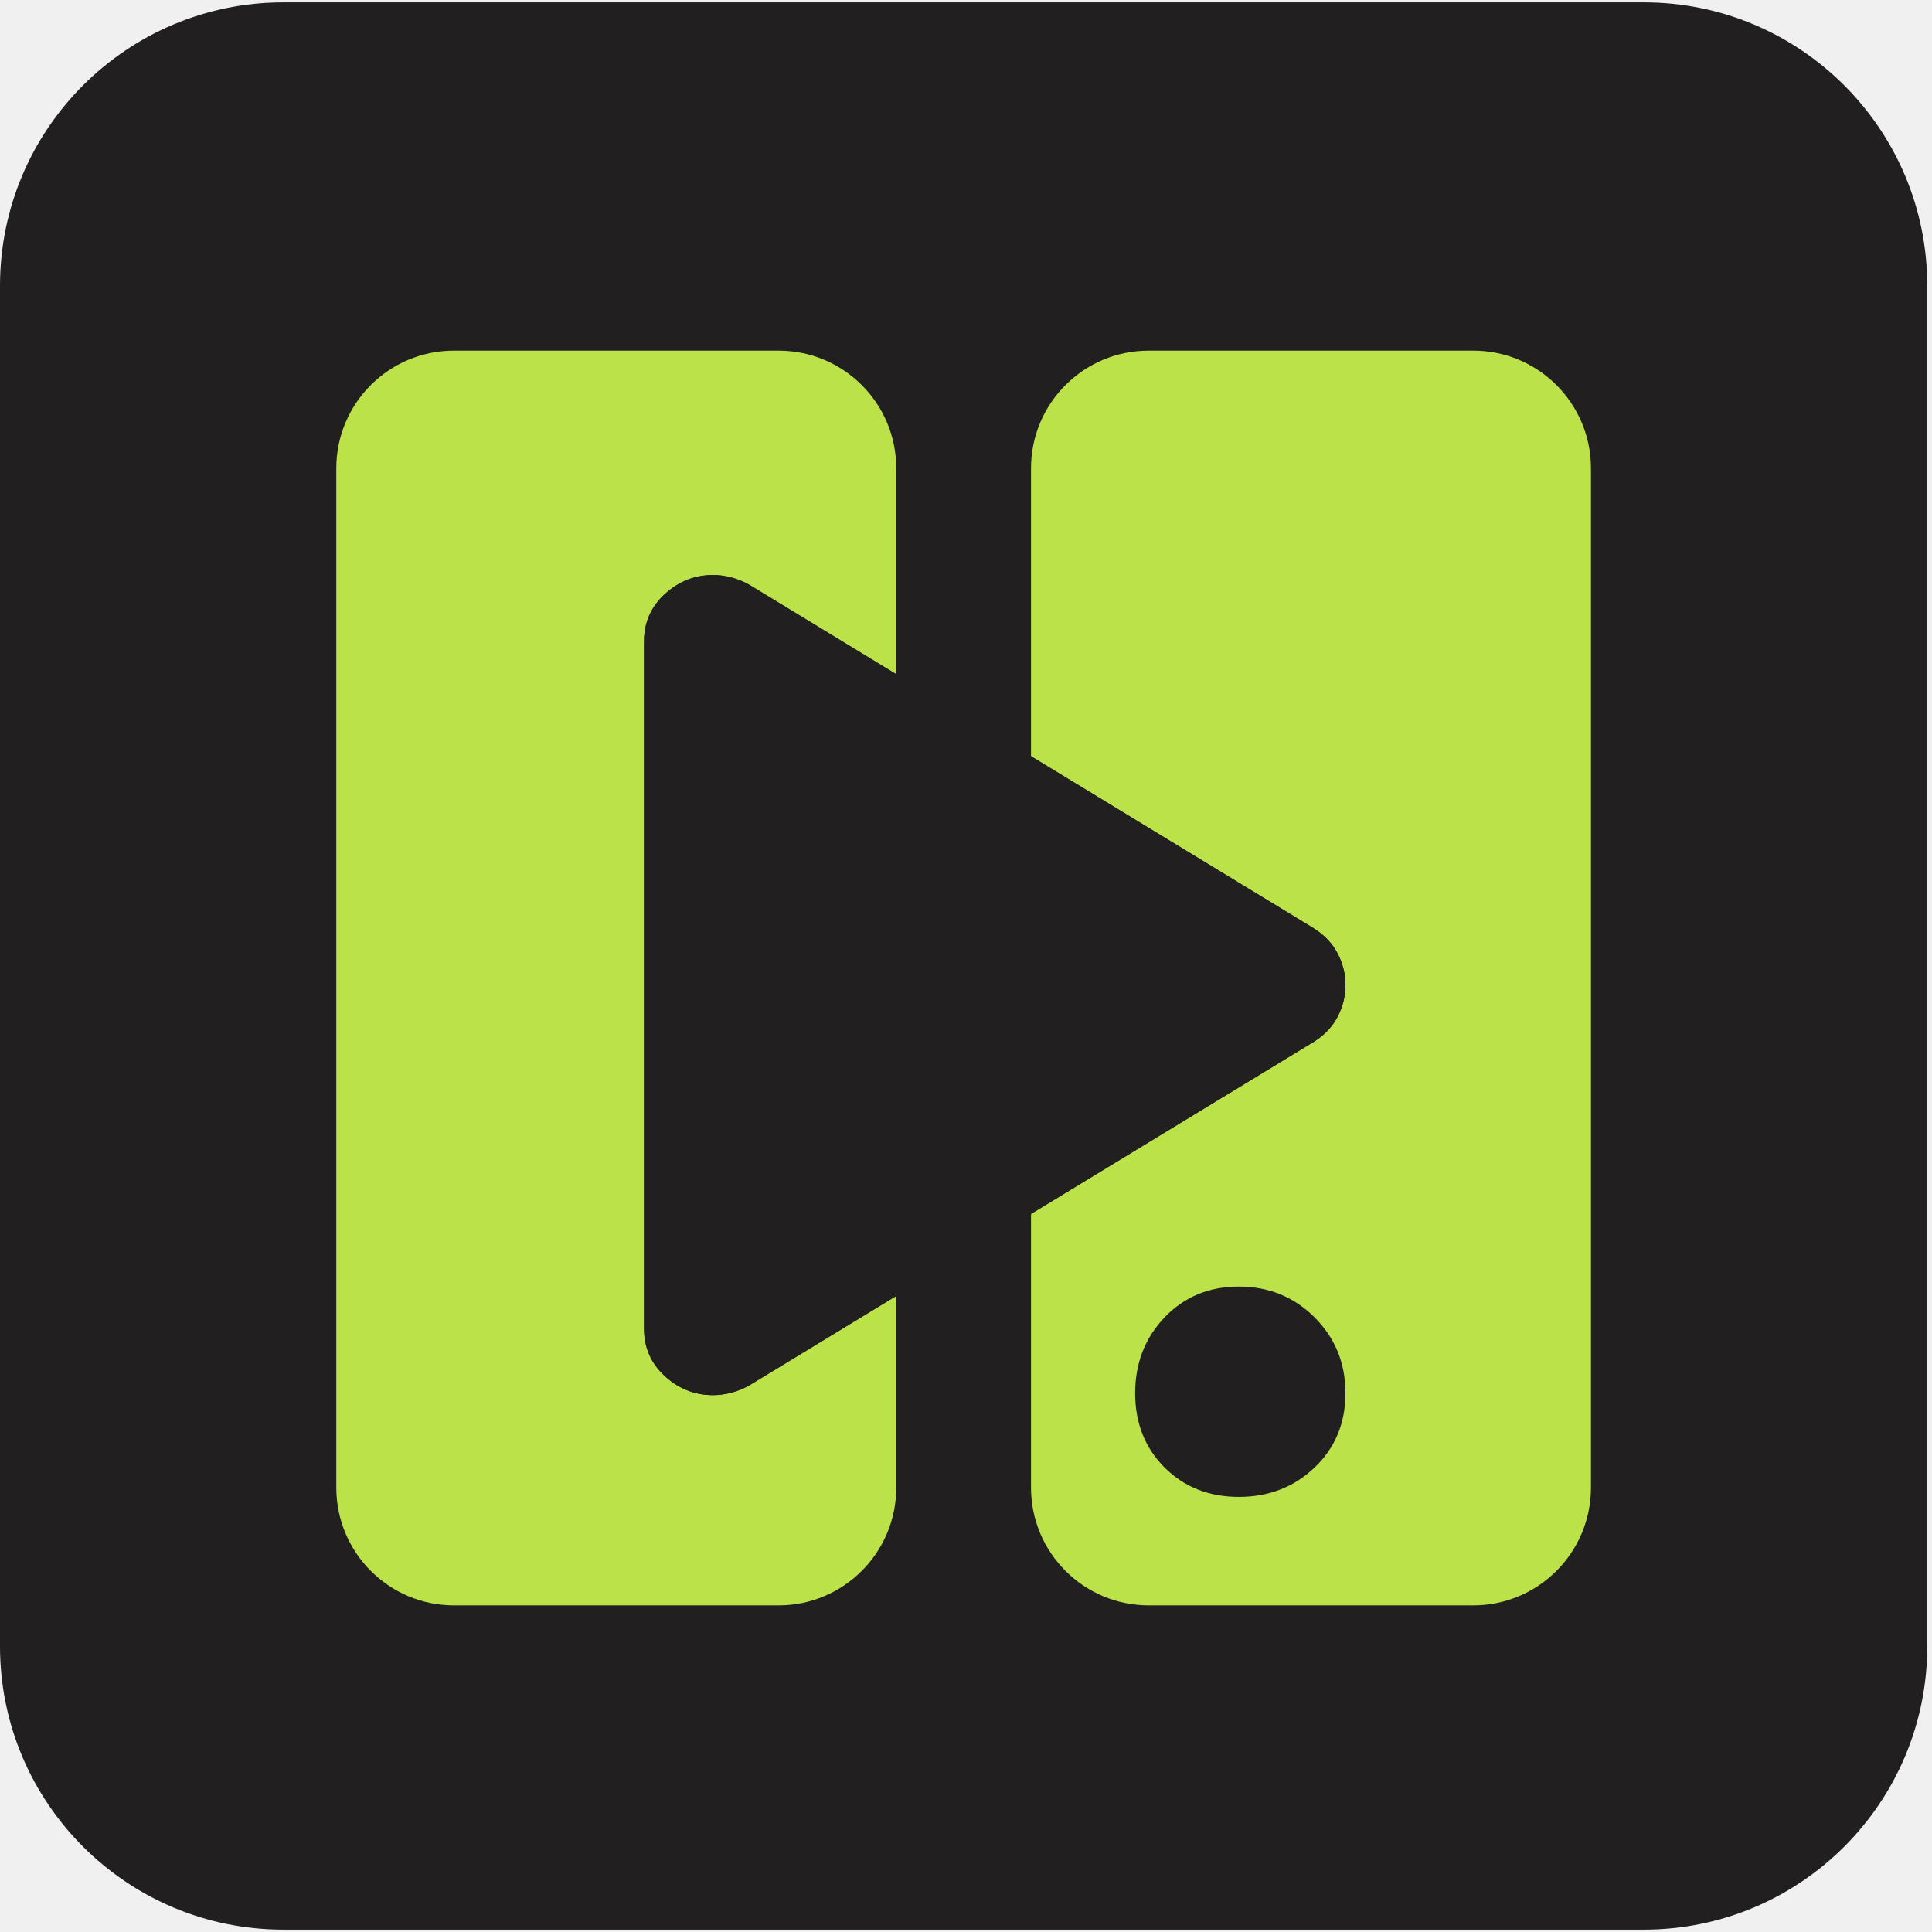
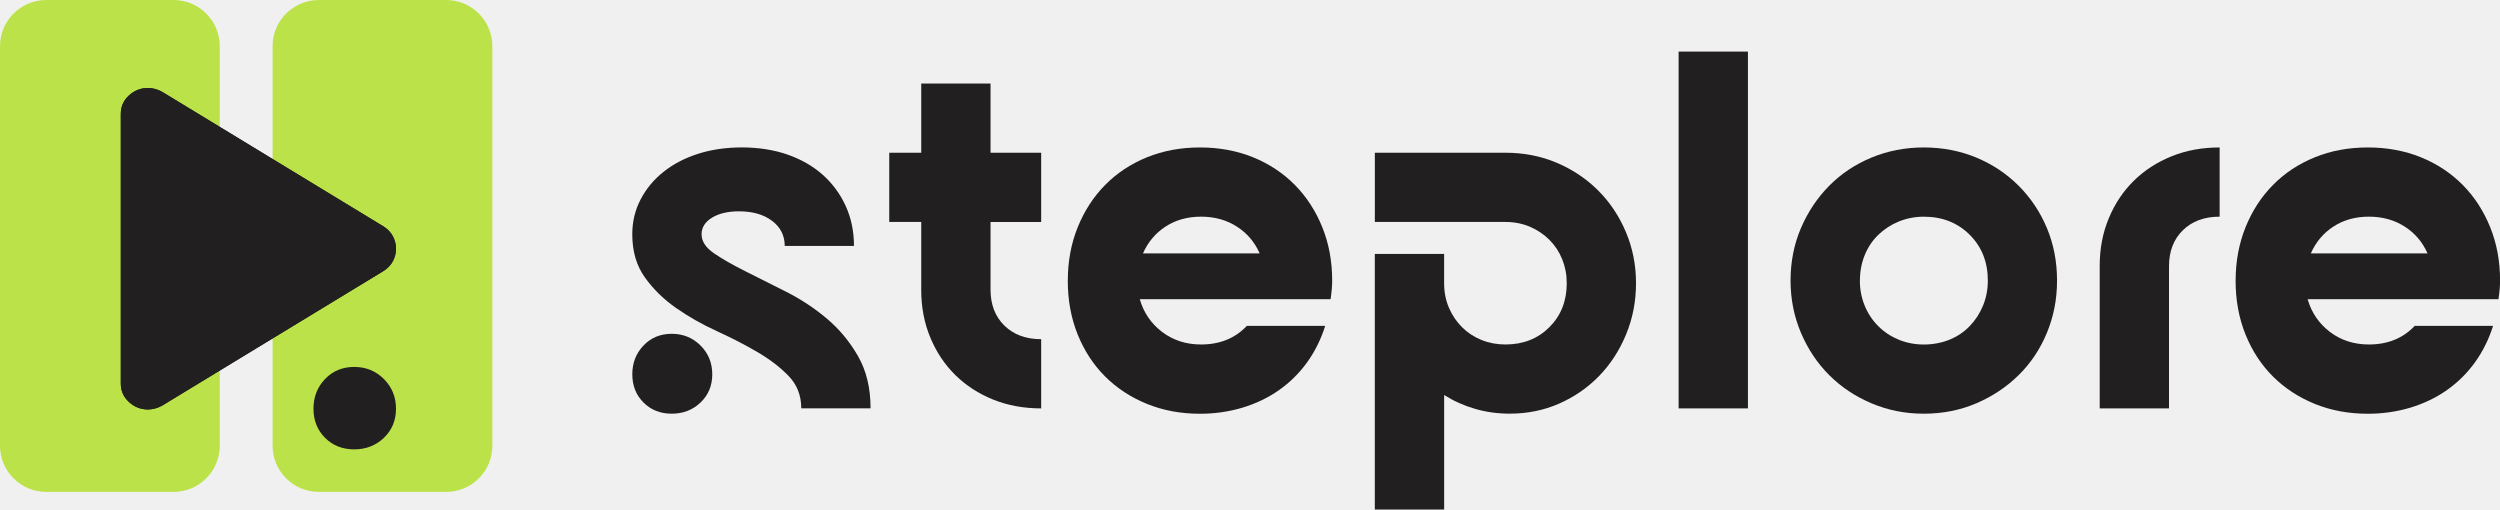
- <svg xmlns="http://www.w3.org/2000/svg" fill="none" viewBox="0 0 24.059 24" style="max-height: 500px" width="24" height="24">
-   <g clip-path="url(#clip0_116_1081)">
-     <path fill="#221F20" d="M20.471 0H3.529C1.58 0 0 1.58 0 3.529V20.471C0 22.42 1.58 24 3.529 24H20.471C22.42 24 24 22.42 24 20.471V3.529C24 1.58 22.42 0 20.471 0Z" />
-     <path fill="#BBE349" d="M9.695 4.337H5.654C4.844 4.337 4.188 4.993 4.188 5.803V18.495C4.188 19.305 4.844 19.962 5.654 19.962H9.695C10.505 19.962 11.161 19.305 11.161 18.495V5.803C11.161 4.993 10.505 4.337 9.695 4.337Z" />
-     <path fill="#BBE349" d="M18.346 4.337H14.305C13.495 4.337 12.839 4.993 12.839 5.803V18.495C12.839 19.305 13.495 19.962 14.305 19.962H18.346C19.156 19.962 19.812 19.305 19.812 18.495V5.803C19.812 4.993 19.156 4.337 18.346 4.337Z" />
-     <path fill="#221F20" d="M16.366 11.535C16.496 11.617 16.593 11.721 16.658 11.845C16.722 11.969 16.755 12.1 16.755 12.238C16.755 12.375 16.722 12.506 16.658 12.63C16.593 12.755 16.496 12.858 16.366 12.941L9.335 17.22C9.263 17.261 9.188 17.292 9.109 17.313C9.029 17.334 8.954 17.344 8.882 17.344C8.652 17.344 8.451 17.265 8.278 17.106C8.106 16.948 8.02 16.751 8.02 16.517V7.958C8.02 7.724 8.106 7.527 8.278 7.369C8.451 7.211 8.652 7.131 8.882 7.131C8.954 7.131 9.029 7.141 9.109 7.162C9.188 7.183 9.263 7.214 9.335 7.255L16.366 11.534V11.535Z" />
-     <path fill="#221F20" d="M16.366 11.535C16.496 11.617 16.593 11.721 16.658 11.845C16.722 11.969 16.755 12.1 16.755 12.238C16.755 12.375 16.722 12.506 16.658 12.63C16.593 12.755 16.496 12.858 16.366 12.941L9.335 17.22C9.263 17.261 9.188 17.292 9.109 17.313C9.029 17.334 8.954 17.344 8.882 17.344C8.652 17.344 8.451 17.265 8.278 17.106C8.106 16.948 8.02 16.751 8.02 16.517V7.958C8.02 7.724 8.106 7.527 8.278 7.369C8.451 7.211 8.652 7.131 8.882 7.131C8.954 7.131 9.029 7.141 9.109 7.162C9.188 7.183 9.263 7.214 9.335 7.255L16.366 11.534V11.535Z" />
-     <path fill="#221F20" d="M15.428 15.992C15.8 15.992 16.114 16.121 16.371 16.376C16.627 16.633 16.755 16.947 16.755 17.319C16.755 17.692 16.627 18 16.371 18.245C16.115 18.489 15.8 18.611 15.428 18.611C15.055 18.611 14.747 18.489 14.502 18.245C14.258 18 14.136 17.692 14.136 17.319C14.136 16.947 14.258 16.633 14.502 16.376C14.747 16.12 15.055 15.992 15.428 15.992Z" />
+ <svg xmlns="http://www.w3.org/2000/svg" width="942" height="192" viewBox="0 0 942 192" fill="none">
+   <g clip-path="url(#clip0_1_82)">
+     <path d="M321.802 92.68H295.687C295.687 88.797 294.117 85.661 290.965 83.245C287.813 80.842 283.635 79.628 278.407 79.628C274.255 79.628 270.875 80.425 268.268 82.031C265.66 83.637 264.356 85.711 264.356 88.253C264.356 90.935 265.926 93.338 269.078 95.475C272.217 97.612 276.141 99.864 280.825 102.191C285.509 104.531 290.636 107.111 296.193 109.918C301.75 112.726 306.865 116.103 311.561 120.049C316.245 123.995 320.156 128.712 323.309 134.189C326.448 139.678 328.03 146.229 328.03 153.855H301.915C301.915 149.037 300.333 144.99 297.193 141.714C294.041 138.438 290.13 135.428 285.446 132.684C280.762 129.939 275.635 127.296 270.078 124.754C264.521 122.212 259.394 119.303 254.71 116.027C250.026 112.751 246.102 108.907 242.962 104.493C239.81 100.079 238.241 94.666 238.241 88.241C238.241 83.561 239.279 79.211 241.355 75.201C243.431 71.192 246.304 67.714 249.988 64.767C253.672 61.82 258.027 59.556 263.039 57.95C268.052 56.344 273.584 55.547 279.61 55.547C285.636 55.547 291.623 56.445 296.775 58.254C301.928 60.062 306.346 62.605 310.029 65.88C313.713 69.156 316.587 73.077 318.663 77.617C320.739 82.17 321.777 87.178 321.777 92.667L321.802 92.68ZM253.115 125.778C257.394 125.778 261.014 127.258 263.964 130.192C266.913 133.139 268.382 136.744 268.382 141.031C268.382 145.318 266.9 148.86 263.964 151.667C261.014 154.475 257.406 155.879 253.115 155.879C248.824 155.879 245.279 154.475 242.469 151.667C239.658 148.86 238.253 145.318 238.253 141.031C238.253 136.744 239.658 133.139 242.469 130.192C245.279 127.245 248.824 125.778 253.115 125.778Z" fill="#221F20" />
+     <path d="M335.069 57.558H347.12V31.479H373.235V57.558H392.312V83.65H373.235V109.134C373.235 114.75 374.97 119.265 378.451 122.68C381.932 126.094 386.552 127.802 392.312 127.802V153.881C385.755 153.881 379.729 152.78 374.235 150.567C368.741 148.354 363.994 145.281 359.981 141.335C355.969 137.389 352.816 132.671 350.538 127.182C348.259 121.693 347.12 115.749 347.12 109.324V83.637H335.069V57.546V57.558Z" fill="#221F20" />
+     <path d="M402.351 105.72C402.351 98.498 403.591 91.807 406.072 85.648C408.554 79.501 411.997 74.177 416.415 69.7C420.833 65.223 426.086 61.745 432.175 59.266C438.264 56.787 444.935 55.56 452.164 55.56C459.392 55.56 466.05 56.799 472.152 59.266C478.241 61.745 483.494 65.223 487.912 69.7C492.33 74.177 495.773 79.501 498.255 85.648C500.736 91.807 501.964 98.485 501.964 105.72C501.964 107.73 501.761 110.07 501.369 112.739H429.466C430.935 117.823 433.745 121.933 437.897 125.083C442.049 128.232 446.935 129.8 452.556 129.8C459.658 129.8 465.405 127.46 469.823 122.781H499.343C497.736 127.865 495.457 132.443 492.52 136.529C489.571 140.614 486.051 144.092 481.975 146.963C477.886 149.846 473.304 152.047 468.215 153.59C463.126 155.12 457.771 155.904 452.151 155.904C444.923 155.904 438.264 154.665 432.162 152.186C426.074 149.707 420.82 146.267 416.402 141.853C411.984 137.439 408.541 132.153 406.06 126.006C403.579 119.859 402.338 113.093 402.338 105.745L402.351 105.72ZM474.646 95.488C472.772 91.213 469.886 87.836 466.012 85.357C462.126 82.878 457.645 81.639 452.556 81.639C447.467 81.639 443.011 82.878 439.201 85.357C435.391 87.836 432.542 91.213 430.669 95.488H474.658H474.646Z" fill="#221F20" />
+     <path d="M544.143 192H518.028V95.677H544.143V106.719C544.143 110.058 544.751 113.144 545.953 115.951C547.156 118.759 548.802 121.2 550.878 123.274C552.954 125.348 555.397 126.954 558.207 128.093C561.017 129.231 564.03 129.8 567.246 129.8C573.942 129.8 579.462 127.625 583.816 123.274C588.171 118.923 590.348 113.409 590.348 106.719C590.348 103.506 589.779 100.496 588.639 97.688C587.5 94.881 585.892 92.44 583.816 90.366C581.74 88.291 579.297 86.66 576.487 85.446C573.676 84.244 570.588 83.637 567.246 83.637H518.041V57.546H567.246C574.208 57.546 580.664 58.823 586.626 61.352C592.589 63.895 597.779 67.373 602.197 71.787C606.615 76.201 610.096 81.424 612.641 87.444C615.185 93.464 616.451 99.889 616.451 106.706C616.451 113.523 615.21 119.948 612.729 125.968C610.248 131.988 606.868 137.199 602.589 141.625C598.298 146.039 593.285 149.517 587.525 152.06C581.765 154.602 575.537 155.866 568.853 155.866C564.296 155.866 559.941 155.259 555.802 154.058C551.65 152.856 547.764 151.111 544.156 148.847V191.987L544.143 192Z" fill="#221F20" />
+     <path d="M658.618 19.439V153.881H632.502V19.439H658.618Z" fill="#221F20" />
+     <path d="M674.682 105.72C674.682 98.637 675.986 92.048 678.593 85.952C681.201 79.868 684.746 74.544 689.24 70.003C693.721 65.463 699.05 61.909 705.202 59.367C711.355 56.825 717.925 55.56 724.887 55.56C731.849 55.56 738.571 56.837 744.673 59.367C750.762 61.909 756.091 65.45 760.636 70.003C765.18 74.556 768.738 79.868 771.282 85.952C773.826 92.035 775.092 98.624 775.092 105.72C775.092 112.815 773.814 119.227 771.282 125.386C768.738 131.545 765.193 136.857 760.636 141.335C756.079 145.812 750.762 149.366 744.673 151.971C738.584 154.576 731.989 155.879 724.887 155.879C717.785 155.879 711.367 154.576 705.202 151.971C699.038 149.366 693.721 145.824 689.24 141.335C684.758 136.857 681.201 131.533 678.593 125.386C675.986 119.24 674.682 112.676 674.682 105.72ZM700.797 105.72C700.797 109.071 701.405 112.208 702.607 115.154C703.81 118.101 705.519 120.669 707.722 122.882C709.924 125.095 712.507 126.79 715.456 128.004C718.406 129.206 721.545 129.813 724.9 129.813C728.254 129.813 731.596 129.206 734.546 128.004C737.495 126.803 740.04 125.095 742.179 122.882C744.318 120.669 745.989 118.101 747.205 115.154C748.407 112.208 749.015 109.071 749.015 105.72C749.015 98.763 746.736 93.009 742.192 88.469C737.635 83.928 731.875 81.651 724.925 81.651C721.583 81.651 718.431 82.259 715.481 83.46C712.532 84.662 709.962 86.344 707.747 88.481C705.532 90.618 703.835 93.161 702.633 96.108C701.43 99.054 700.822 102.267 700.822 105.745L700.797 105.72Z" fill="#221F20" />
+     <path d="M836.361 81.639C830.602 81.639 825.981 83.346 822.5 86.761C819.019 90.176 817.284 94.691 817.284 100.306V153.881H791.169V100.104C791.169 93.679 792.308 87.735 794.587 82.246C796.866 76.77 800.005 72.052 804.031 68.106C808.043 64.16 812.803 61.087 818.284 58.874C823.778 56.66 829.804 55.56 836.361 55.56V81.639Z" fill="#221F20" />
+     <path d="M842.387 105.72C842.387 98.498 843.628 91.807 846.109 85.648C848.59 79.501 852.033 74.177 856.451 69.7C860.869 65.223 866.123 61.745 872.224 59.266C878.313 56.787 884.972 55.56 892.213 55.56C899.453 55.56 906.099 56.799 912.201 59.266C918.29 61.745 923.543 65.223 927.974 69.7C932.392 74.177 935.835 79.501 938.316 85.648C940.797 91.807 942.025 98.485 942.025 105.72C942.025 107.73 941.823 110.07 941.418 112.739H869.515C870.984 117.823 873.794 121.933 877.946 125.083C882.098 128.232 886.984 129.8 892.605 129.8C899.707 129.8 905.454 127.46 909.872 122.781H939.392C937.785 127.865 935.506 132.443 932.569 136.529C929.62 140.614 926.113 144.092 922.024 146.963C917.935 149.846 913.353 152.047 908.264 153.59C903.175 155.12 897.82 155.904 892.2 155.904C884.972 155.904 878.313 154.665 872.211 152.186C866.123 149.707 860.869 146.267 856.438 141.853C852.02 137.439 848.577 132.153 846.096 126.006C843.615 119.859 842.374 113.093 842.374 105.745L842.387 105.72ZM914.695 95.488C912.821 91.213 909.935 87.836 906.061 85.357C902.175 82.878 897.694 81.639 892.605 81.639C887.516 81.639 883.06 82.878 879.25 85.357C875.439 87.836 872.591 91.213 870.718 95.488H914.707H914.695Z" fill="#221F20" />
+     <path d="M65.383 0H17.419C7.799 0 0 7.792 0 17.403V167.945C0 177.556 7.799 185.347 17.419 185.347H65.383C75.003 185.347 82.802 177.556 82.802 167.945V17.403C82.802 7.792 75.003 0 65.383 0Z" fill="#BBE349" />
+     <path d="M168.098 0H120.133C110.513 0 102.714 7.792 102.714 17.403V167.945C102.714 177.556 110.513 185.347 120.133 185.347H168.098C177.718 185.347 185.516 177.556 185.516 167.945V17.403C185.516 7.792 177.718 0 168.098 0Z" fill="#BBE349" />
+     <path d="M144.603 85.382C146.134 86.369 147.286 87.596 148.059 89.063C148.831 90.53 149.211 92.086 149.211 93.717C149.211 95.349 148.831 96.904 148.059 98.371C147.286 99.838 146.134 101.065 144.603 102.052L61.117 152.818C60.269 153.312 59.37 153.678 58.434 153.919C57.497 154.159 56.598 154.285 55.75 154.285C53.016 154.285 50.623 153.35 48.585 151.465C46.534 149.581 45.509 147.254 45.509 144.471V42.963C45.509 40.181 46.534 37.854 48.585 35.969C50.636 34.085 53.028 33.149 55.75 33.149C56.598 33.149 57.497 33.275 58.434 33.516C59.37 33.756 60.269 34.123 61.117 34.616L144.603 85.382Z" fill="#221F20" />
+     <path d="M144.603 85.382C146.134 86.369 147.286 87.596 148.059 89.063C148.831 90.53 149.211 92.086 149.211 93.717C149.211 95.349 148.831 96.904 148.059 98.371C147.286 99.838 146.134 101.065 144.603 102.052L61.117 152.818C60.269 153.312 59.37 153.678 58.434 153.919C57.497 154.159 56.598 154.285 55.75 154.285C53.016 154.285 50.623 153.35 48.585 151.465C46.534 149.581 45.509 147.254 45.509 144.471V42.963C45.509 40.181 46.534 37.854 48.585 35.969C50.636 34.085 53.028 33.149 55.75 33.149C56.598 33.149 57.497 33.275 58.434 33.516C59.37 33.756 60.269 34.123 61.117 34.616L144.603 85.382Z" fill="#221F20" />
+     <path d="M133.463 138.261C137.881 138.261 141.615 139.779 144.653 142.814C147.691 145.85 149.211 149.581 149.211 153.995C149.211 158.409 147.691 162.076 144.653 164.973C141.615 167.869 137.881 169.323 133.463 169.323C129.045 169.323 125.374 167.869 122.475 164.973C119.576 162.076 118.12 158.421 118.12 153.995C118.12 149.568 119.576 145.85 122.475 142.814C125.374 139.779 129.032 138.261 133.463 138.261Z" fill="#221F20" />
  </g>
  <defs>
-     <clipPath id="clip0_116_1081">
-       <rect fill="white" height="24" width="24" />
+     <clipPath id="clip0_1_82">
+       <rect width="942" height="192" fill="white" />
    </clipPath>
  </defs>
</svg>
